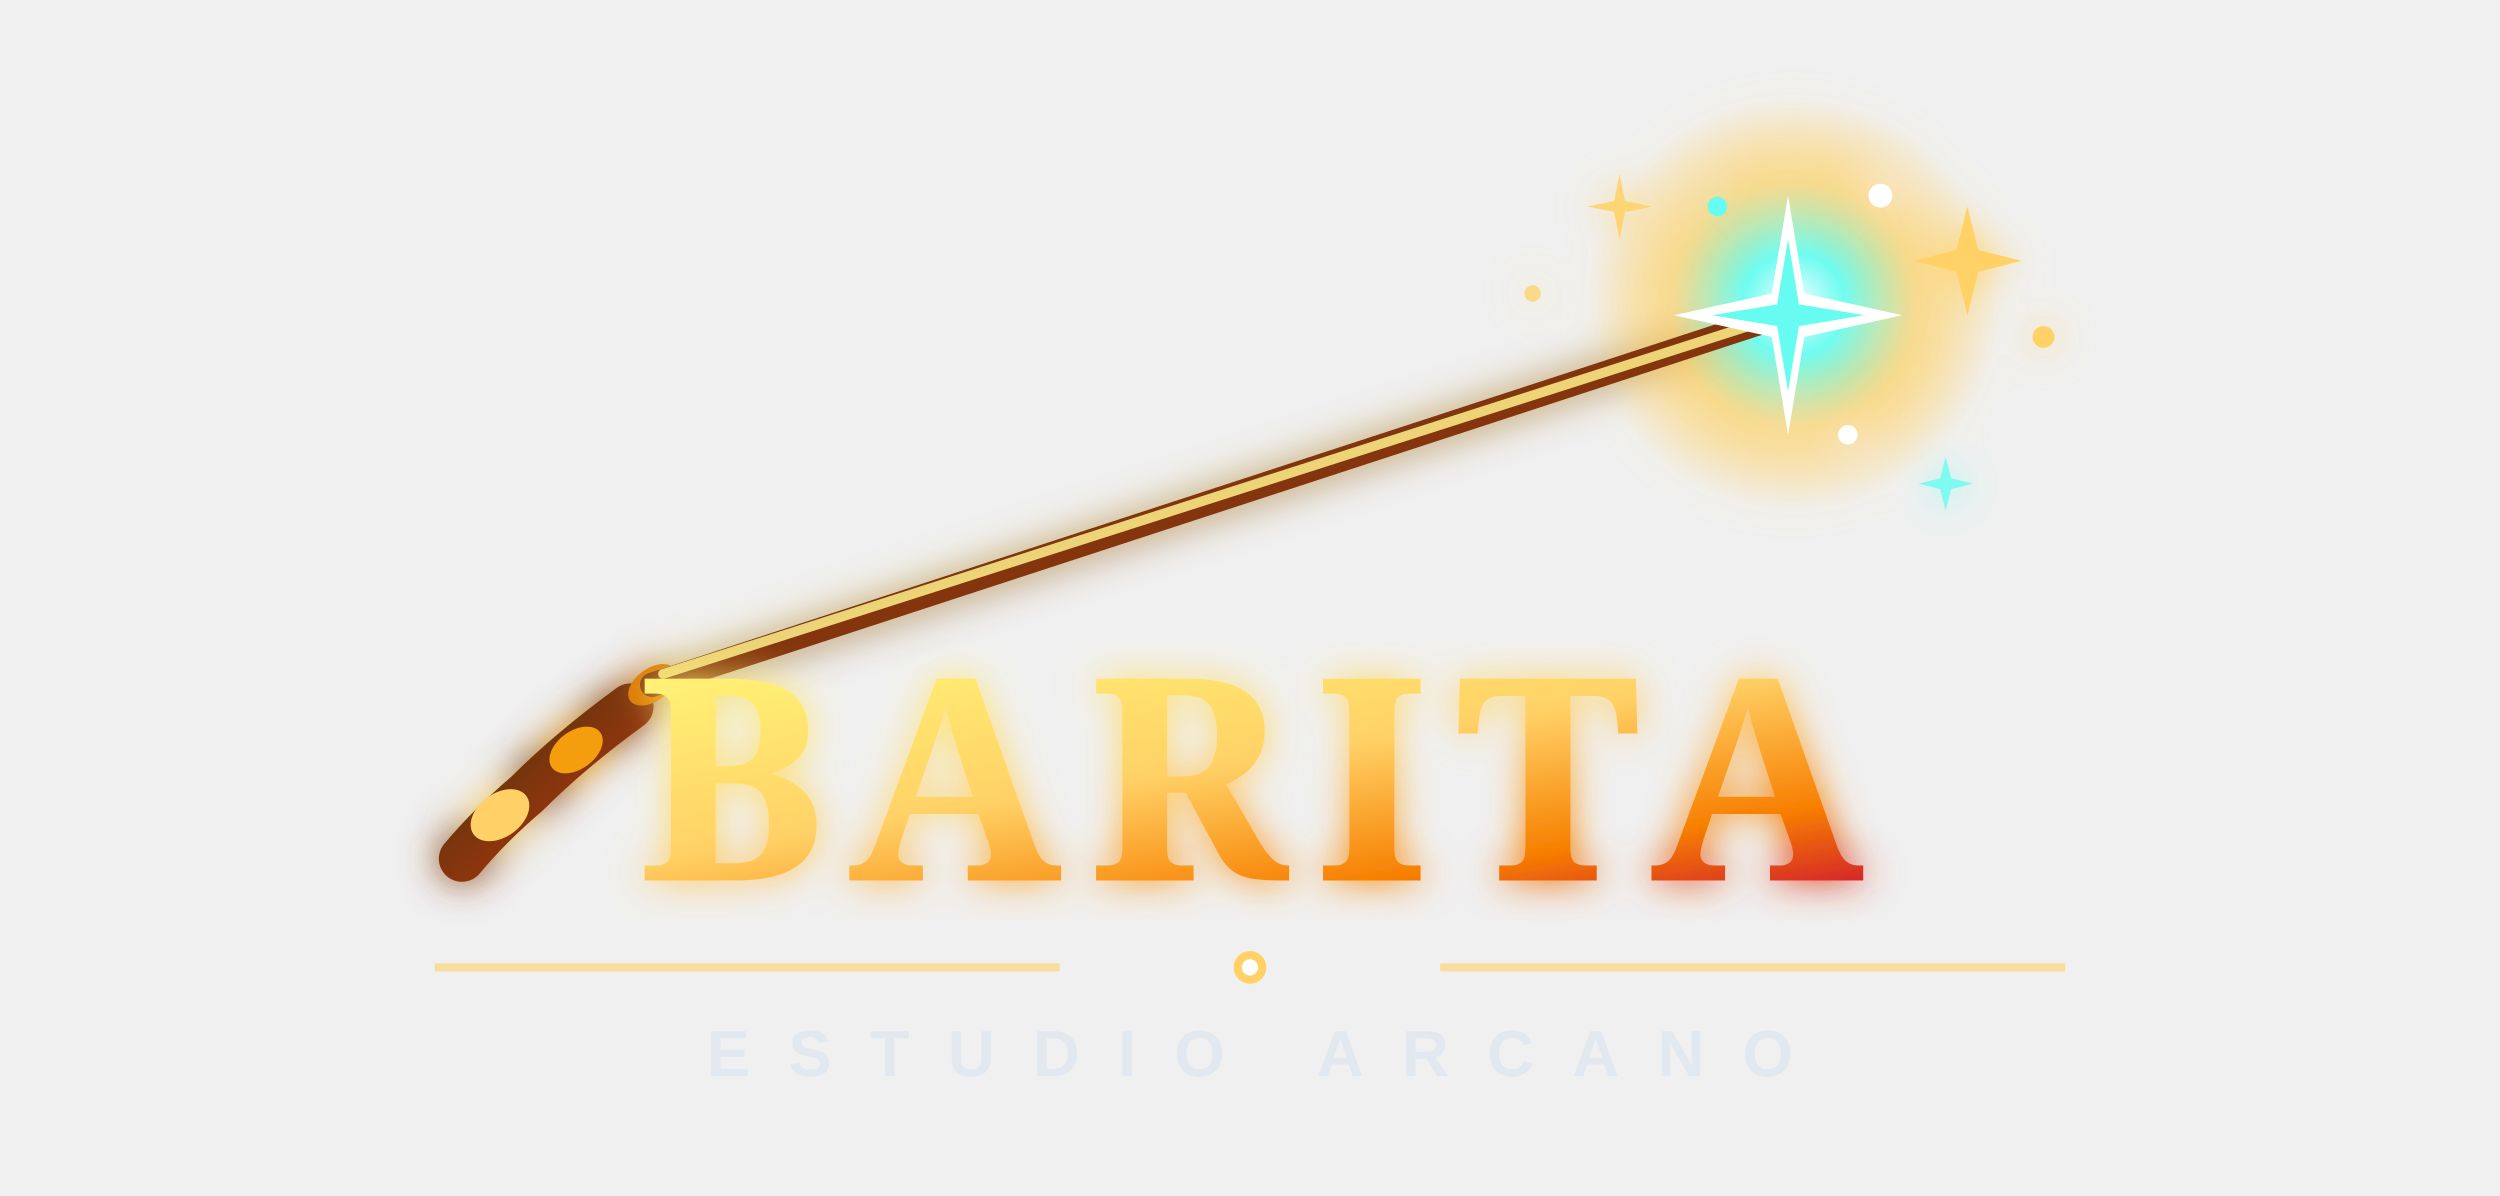
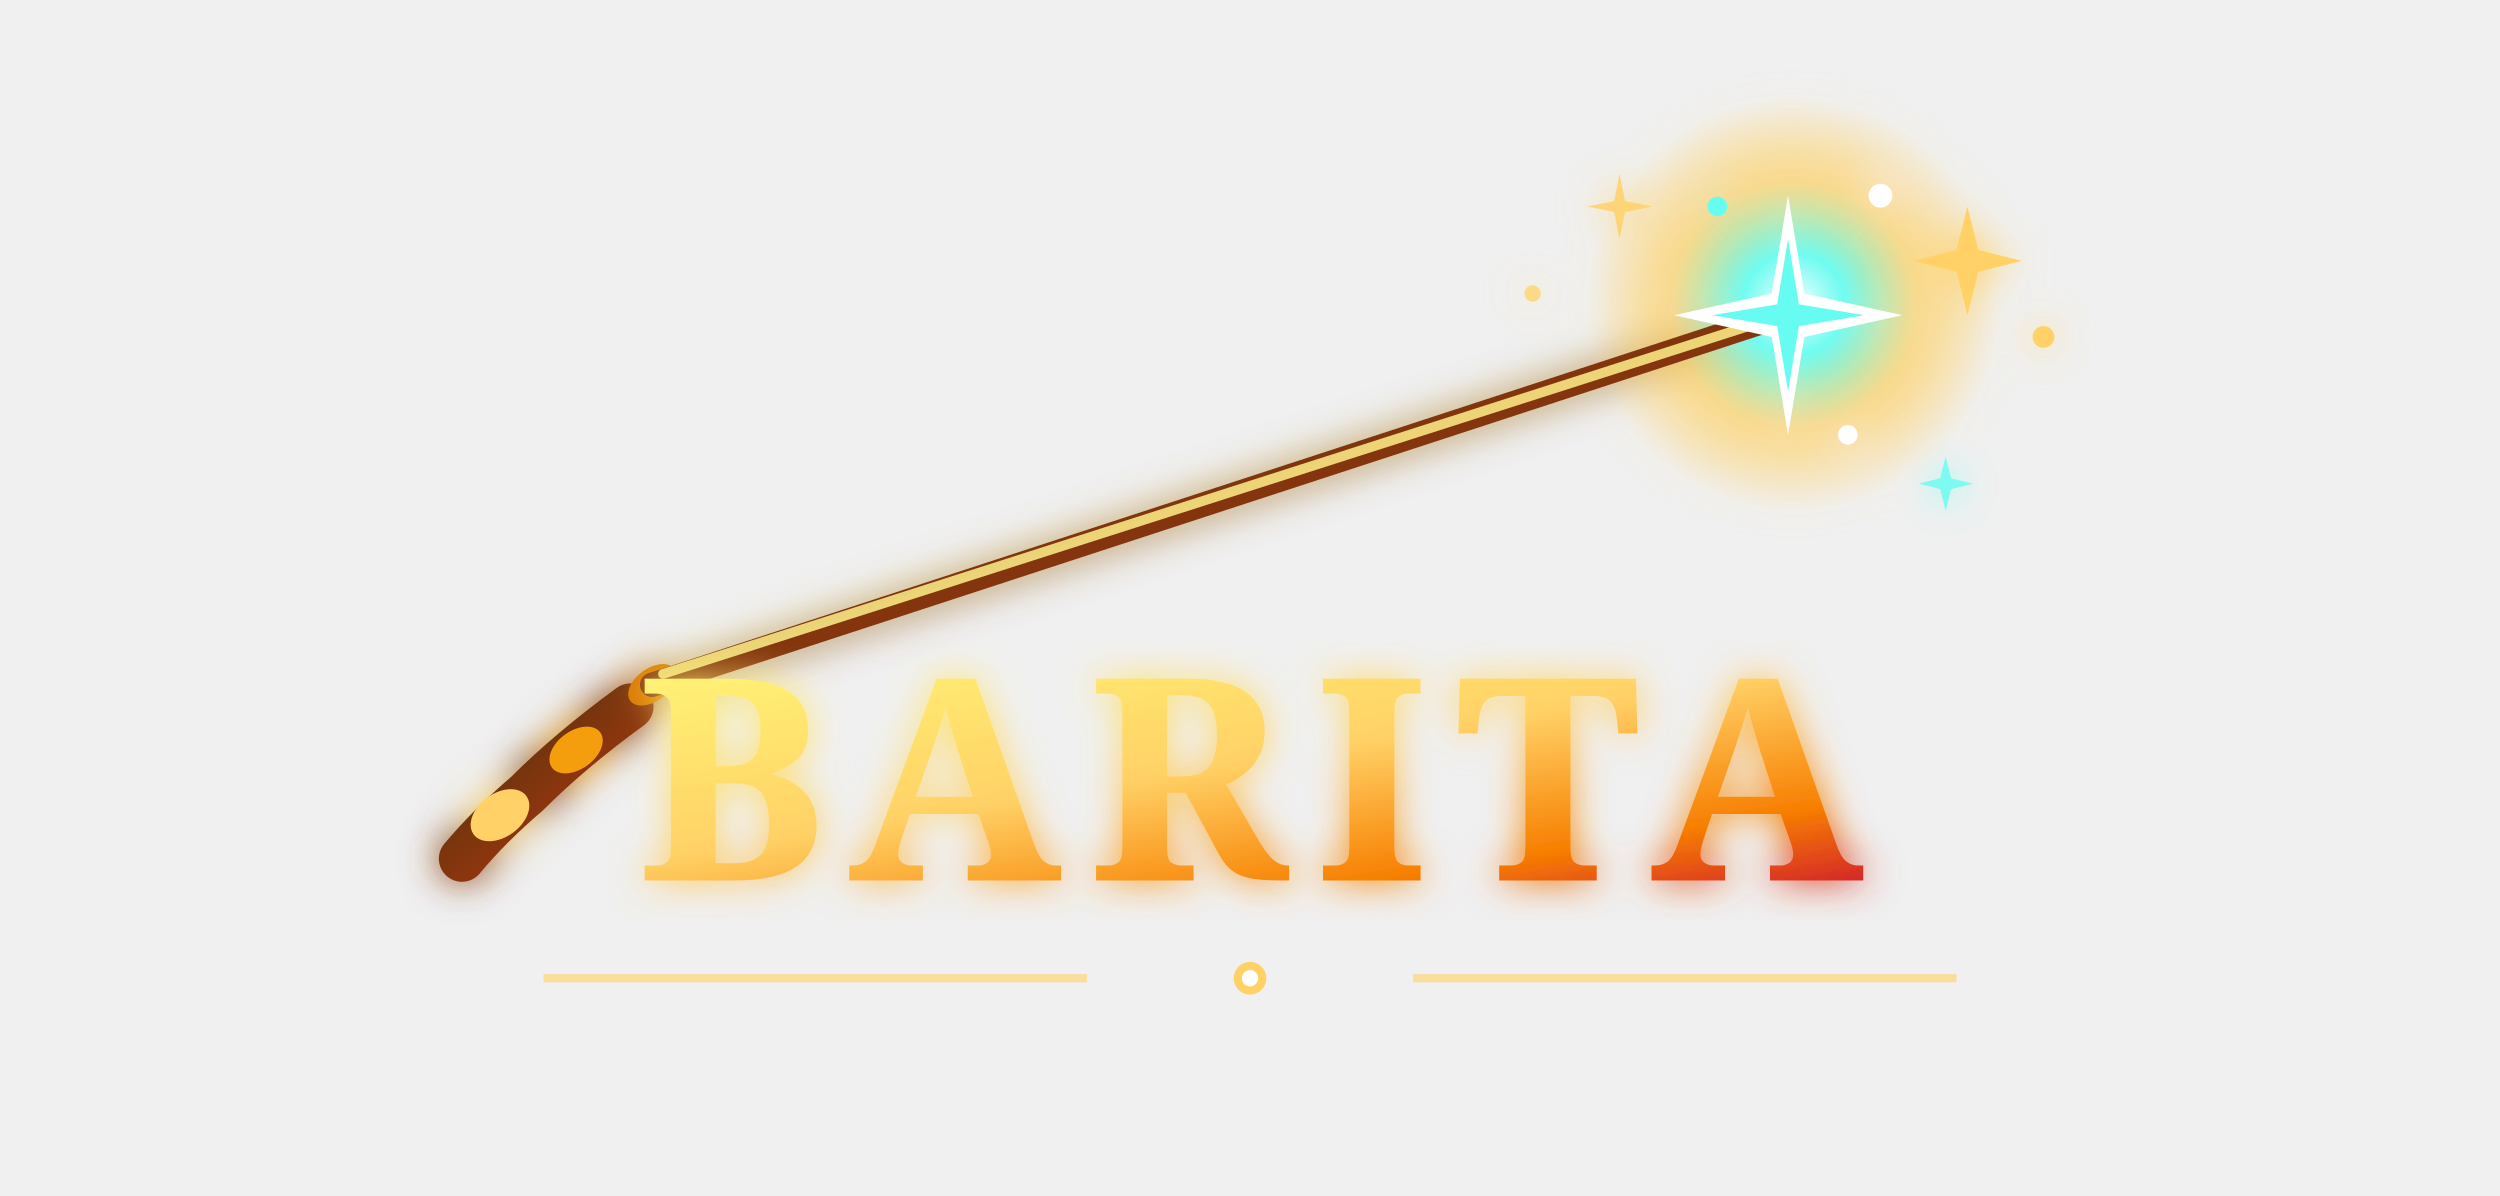
<svg xmlns="http://www.w3.org/2000/svg" viewBox="0 0 460 220" width="460" height="220">
  <defs>
    <linearGradient id="baritaGoldGrad" x1="0%" y1="0%" x2="100%" y2="100%">
      <stop offset="0%" stop-color="#fff275" />
      <stop offset="45%" stop-color="#ffd166" />
      <stop offset="80%" stop-color="#f77f00" />
      <stop offset="100%" stop-color="#d62828" />
    </linearGradient>
    <linearGradient id="wandWoodGrad" x1="0%" y1="0%" x2="100%" y2="100%">
      <stop offset="0%" stop-color="#4a2810" />
      <stop offset="40%" stop-color="#78350f" />
      <stop offset="70%" stop-color="#9a3412" />
      <stop offset="100%" stop-color="#d97706" />
    </linearGradient>
    <radialGradient id="wandSparkGrad" cx="50%" cy="50%" r="50%">
      <stop offset="0%" stop-color="#ffffff" stop-opacity="1" />
      <stop offset="25%" stop-color="#66fcf1" stop-opacity="0.9" />
      <stop offset="60%" stop-color="#ffd166" stop-opacity="0.5" />
      <stop offset="100%" stop-color="#ffd166" stop-opacity="0" />
    </radialGradient>
    <filter id="magicGlow" x="-20%" y="-20%" width="140%" height="140%">
      <feGaussianBlur stdDeviation="3.5" result="blur" />
      <feMerge>
        <feMergeNode in="blur" />
        <feMergeNode in="SourceGraphic" />
      </feMerge>
    </filter>
  </defs>
  <g id="magic-wand" filter="url(#magicGlow)">
    <circle cx="330" cy="56" r="38" fill="url(#wandSparkGrad)" />
    <path d="M 85 158 Q 90 152 97 146 Q 105 138 116 130" stroke="url(#wandWoodGrad)" stroke-width="8.5" stroke-linecap="round" />
    <ellipse cx="92" cy="150" rx="6" ry="4" fill="#ffd166" transform="rotate(-36, 92, 150)" />
    <ellipse cx="106" cy="138" rx="5.5" ry="3.5" fill="#f59e0b" transform="rotate(-36, 106, 138)" />
    <ellipse cx="120" cy="126" rx="5" ry="3" fill="#d97706" transform="rotate(-36, 120, 126)" />
    <path d="M 120 126 L 328 58" stroke="url(#wandWoodGrad)" stroke-width="4.5" stroke-linecap="round" />
    <path d="M 122 124 L 328 58" stroke="#fef08a" stroke-width="1.8" stroke-linecap="round" opacity="0.85" />
    <circle cx="329" cy="58" r="3.5" fill="#ffffff" />
    <path d="M 329 36 L 332 54 L 350 58 L 332 62 L 329 80 L 326 62 L 308 58 L 326 54 Z" fill="#ffffff" />
    <path d="M 329 44 L 331 56 L 343 58 L 331 60 L 329 72 L 327 60 L 315 58 L 327 56 Z" fill="#66fcf1" />
    <path d="M 362 38 L 364 46 L 372 48 L 364 50 L 362 58 L 360 50 L 352 48 L 360 46 Z" fill="#ffd166" />
    <path d="M 298 32 L 299 37 L 304 38 L 299 39 L 298 44 L 297 39 L 292 38 L 297 37 Z" fill="#ffd166" opacity="0.85" />
    <path d="M 358 84 L 359 88 L 363 89 L 359 90 L 358 94 L 357 90 L 353 89 L 357 88 Z" fill="#66fcf1" opacity="0.8" />
    <circle cx="346" cy="36" r="2.2" fill="#fff" />
    <circle cx="376" cy="62" r="2" fill="#ffd166" />
    <circle cx="316" cy="38" r="1.8" fill="#66fcf1" />
    <circle cx="340" cy="80" r="1.8" fill="#fff" />
    <circle cx="282" cy="54" r="1.5" fill="#ffd166" opacity="0.75" />
  </g>
  <g id="brand-typography">
    <text x="230" y="162" font-family="'Fredoka', 'Cinzel', 'Georgia', 'Outfit', serif" font-size="52" font-weight="900" fill="url(#baritaGoldGrad)" text-anchor="middle" letter-spacing="5" filter="url(#magicGlow)">
      BARITA
    </text>
-     <line x1="80" y1="178" x2="195" y2="178" stroke="#ffd166" stroke-width="1.5" opacity="0.6" />
-     <circle cx="230" cy="178" r="3" fill="#ffd166" />
-     <circle cx="230" cy="178" r="1.5" fill="#fff" />
-     <line x1="265" y1="178" x2="380" y2="178" stroke="#ffd166" stroke-width="1.5" opacity="0.6" />
-     <text x="230" y="198" font-family="'Nunito', 'Arial', sans-serif" font-size="12" font-weight="800" fill="#e2e8f0" text-anchor="middle" letter-spacing="7" opacity="0.95">
-       ESTUDIO ARCANO
-     </text>
+     <line x1="100" y1="180" x2="200" y2="180" stroke="#ffd166" stroke-width="1.5" opacity="0.6" />
+     <circle cx="230" cy="180" r="3" fill="#ffd166" />
+     <circle cx="230" cy="180" r="1.5" fill="#fff" />
+     <line x1="260" y1="180" x2="360" y2="180" stroke="#ffd166" stroke-width="1.5" opacity="0.6" />
  </g>
</svg>
